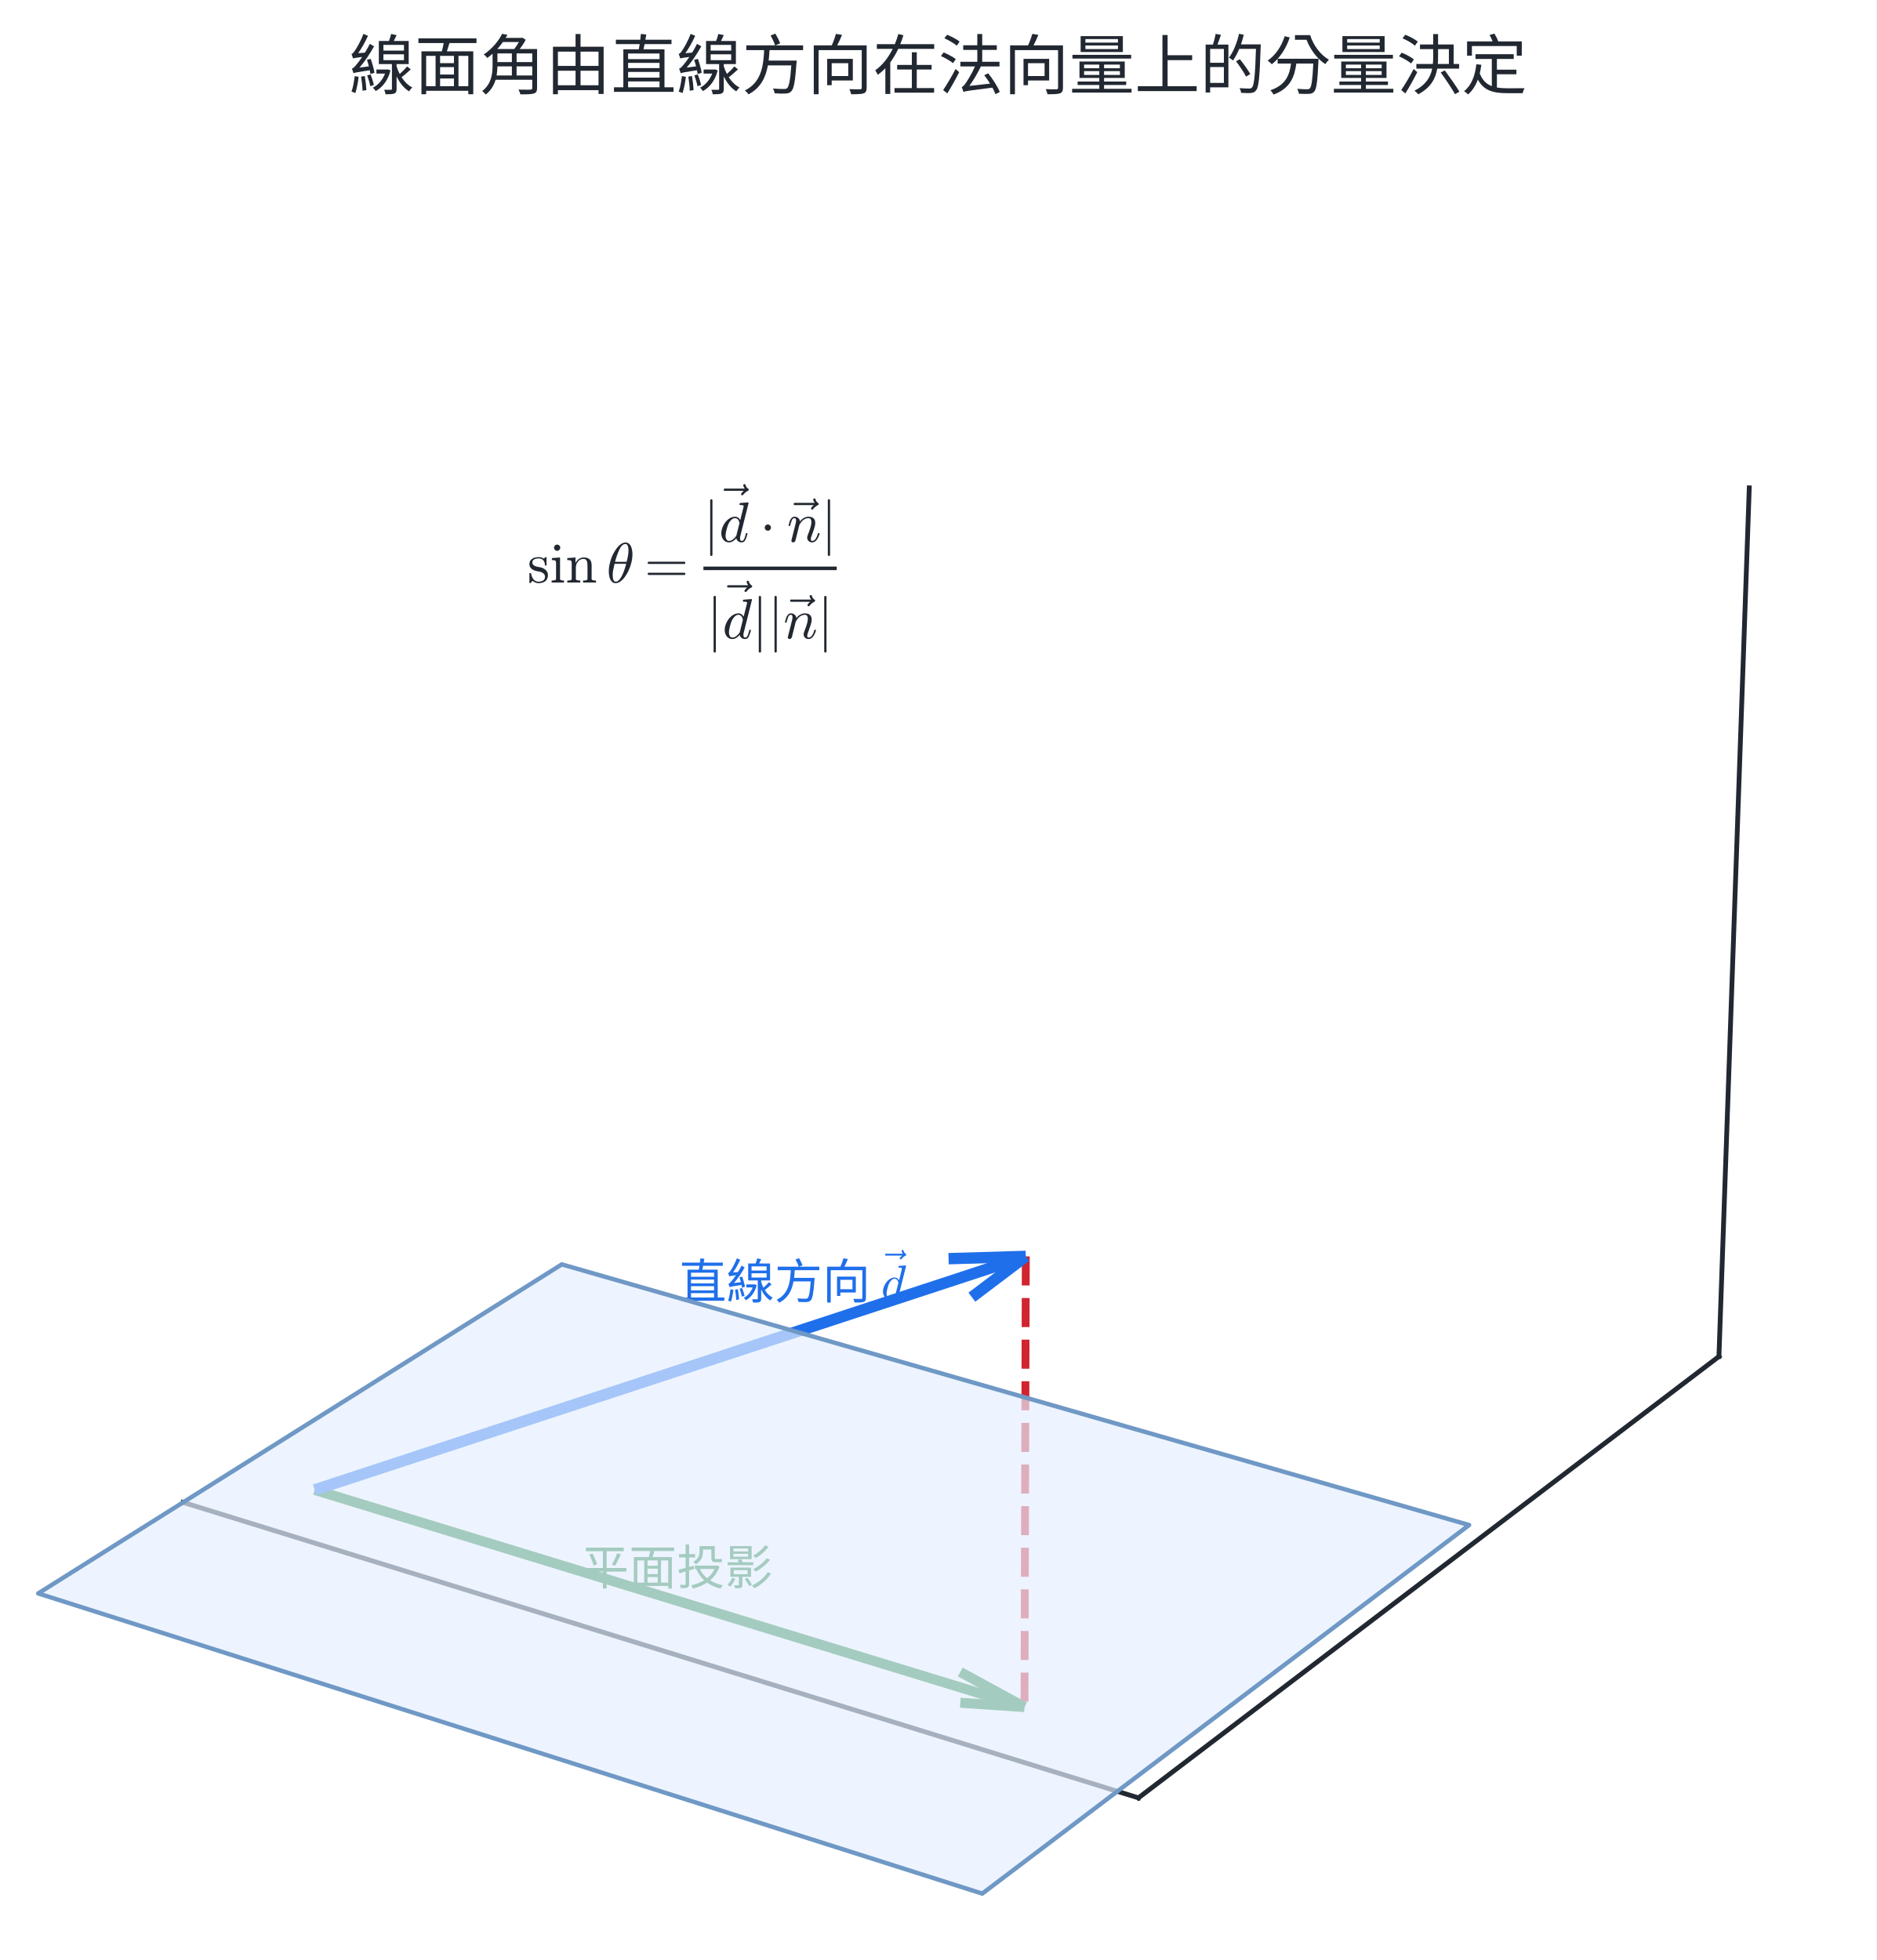
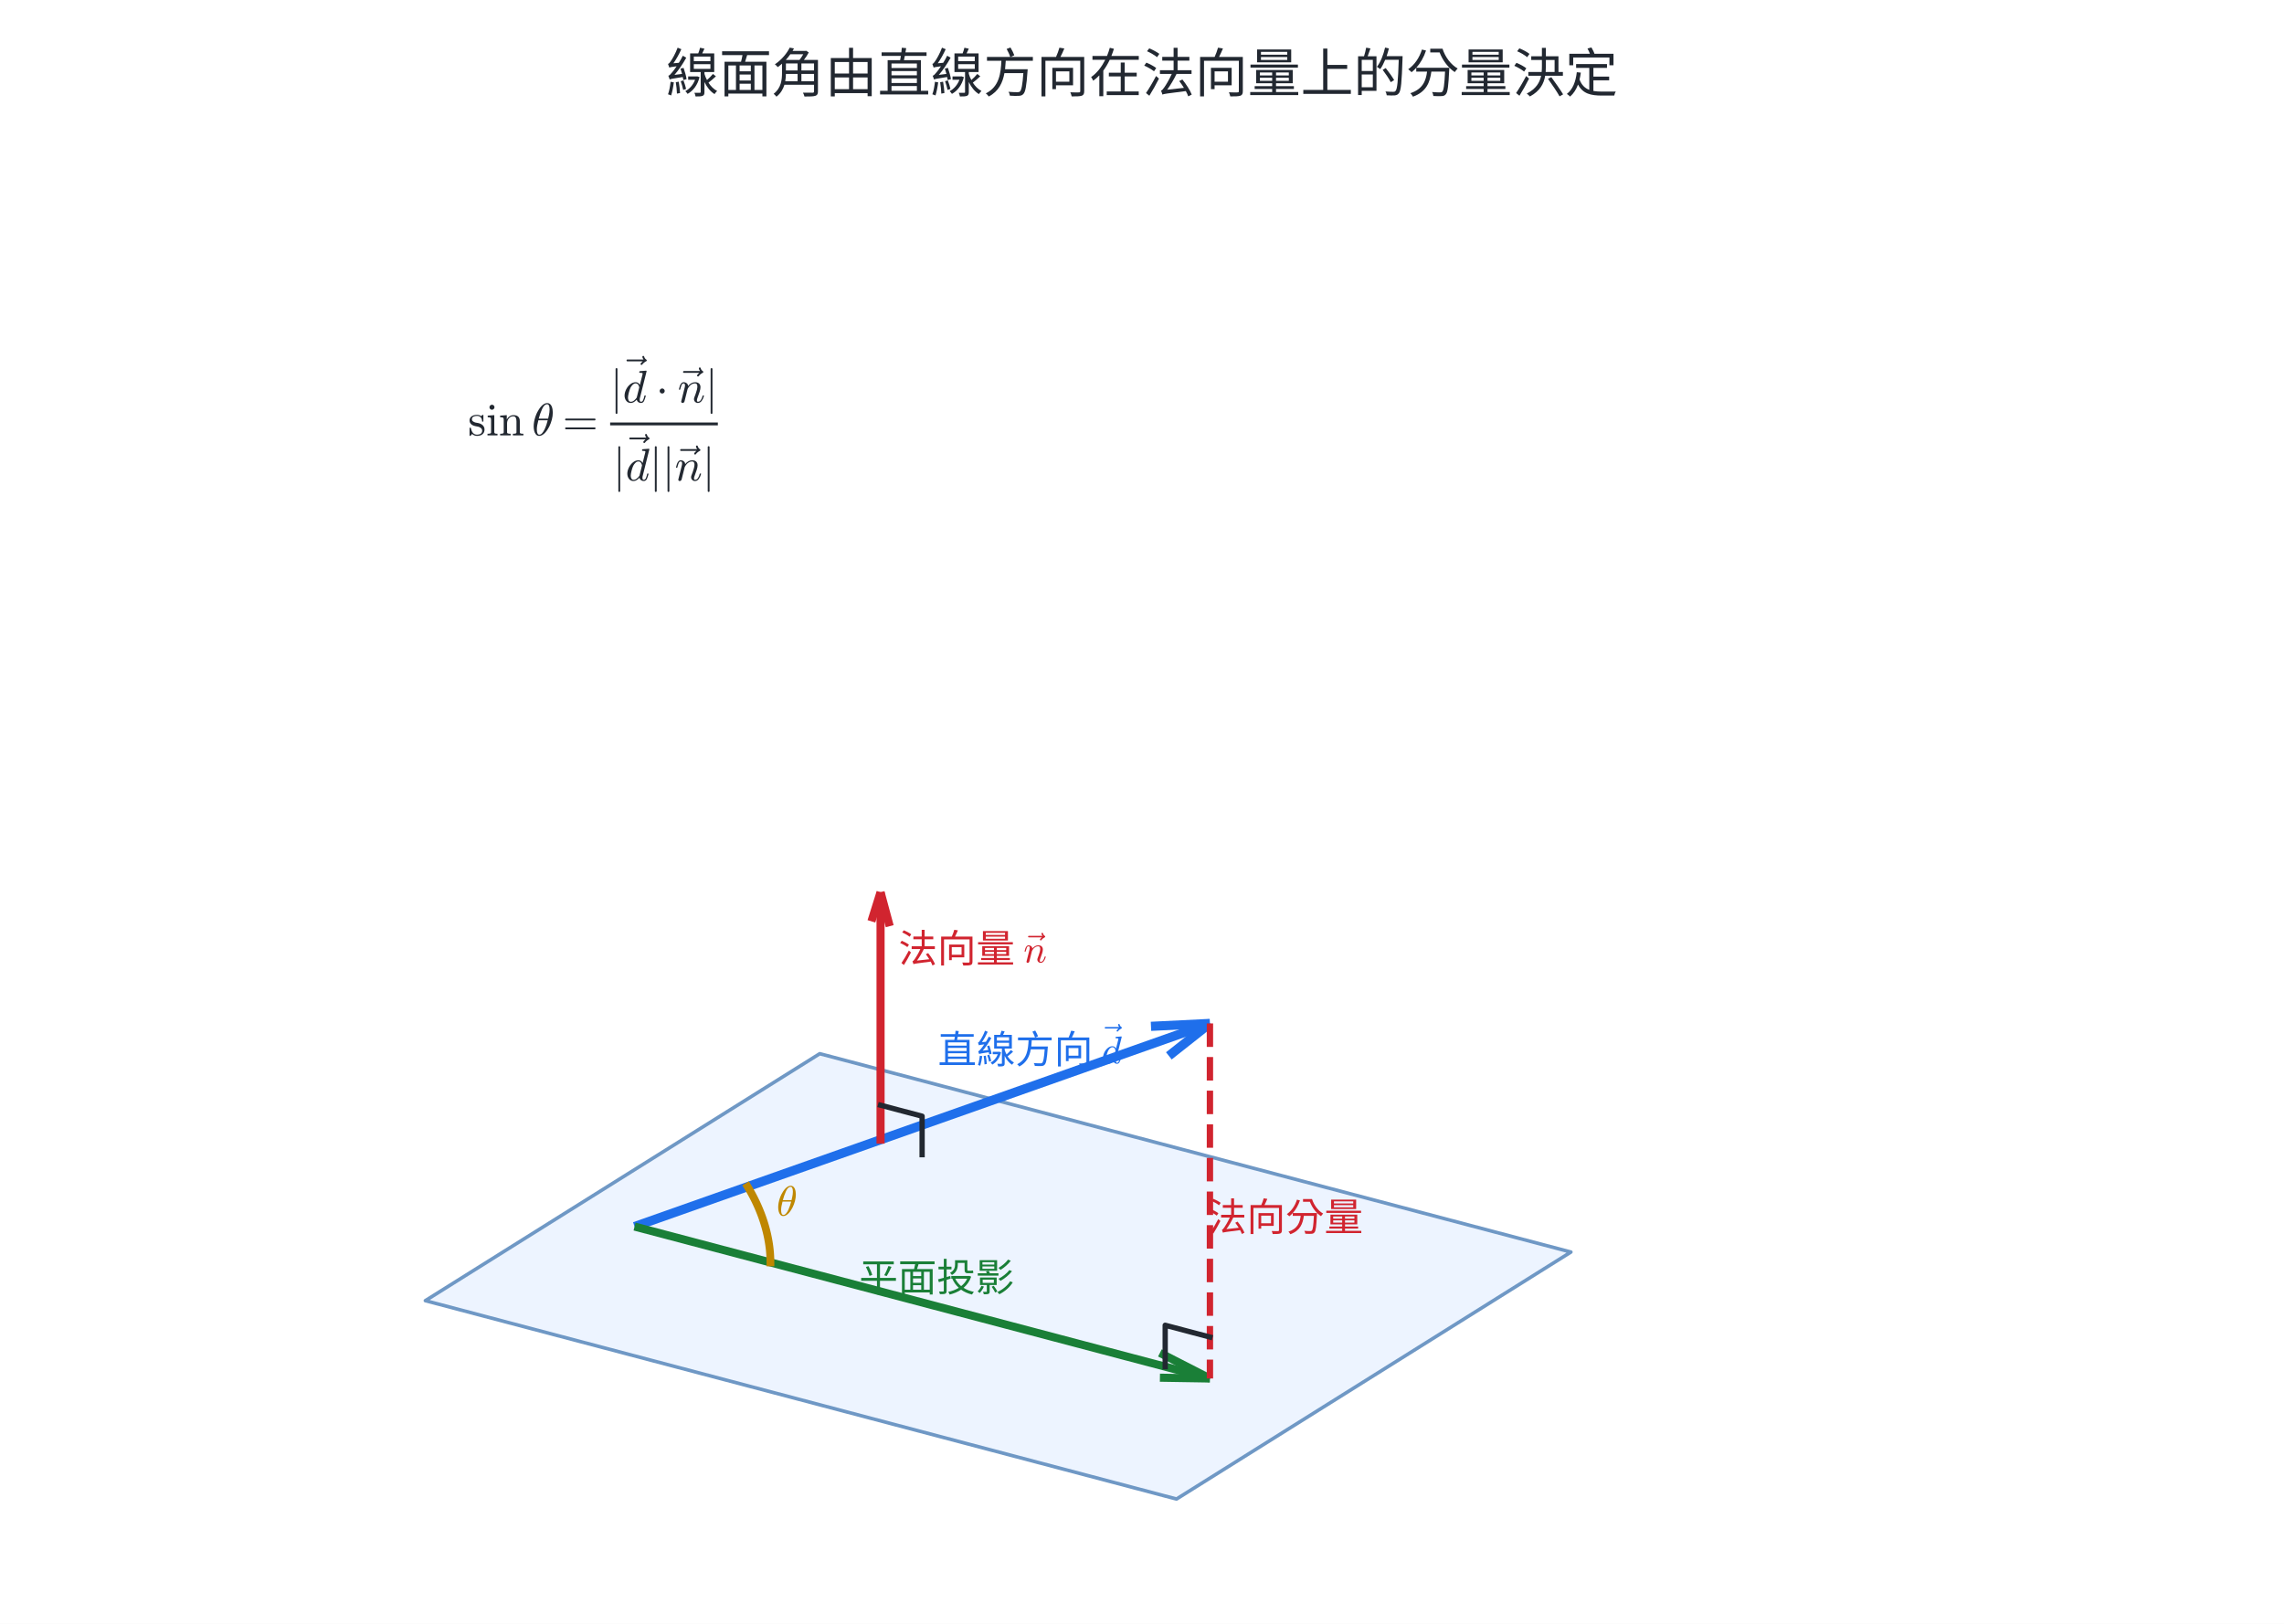
- <svg xmlns="http://www.w3.org/2000/svg" xmlns:xlink="http://www.w3.org/1999/xlink" width="430.08pt" height="449.28pt" viewBox="0 0 430.08 449.28" version="1.1">
+ <svg xmlns="http://www.w3.org/2000/svg" xmlns:xlink="http://www.w3.org/1999/xlink" width="648pt" height="460.8pt" viewBox="0 0 648 460.8" version="1.1">
  <defs>
    <style type="text/css">*{stroke-linejoin: round; stroke-linecap: butt}</style>
  </defs>
  <g id="figure_1">
    <g id="patch_1">
-       <path d="M 0 449.28 L 430.08 449.28 L 430.08 0 L 0 0 z " style="fill: #ffffff" />
+       <path d="M 0 460.8 L 648 460.8 L 648 0 L 0 0 z " style="fill: #ffffff" />
    </g>
    <g id="patch_2">
-       <path d="M 7.2 442.08 L 422.88 442.08 L 422.88 26.4 L 7.2 26.4 z " style="fill: #ffffff" />
-     </g>
-     <g id="pane3d_1">
-       <g id="patch_3">
-         <path d="M 41.961 344.382 L 185.749 254.014 L 184.426 63.608 L 34.563 140.248 " style="fill: none; opacity: 0" />
-       </g>
-     </g>
-     <g id="pane3d_2">
-       <g id="patch_4">
-         <path d="M 185.749 254.014 L 394 310.941 L 400.952 111.828 L 184.426 63.608 " style="fill: none; opacity: 0" />
-       </g>
-     </g>
-     <g id="pane3d_3">
-       <g id="patch_5">
-         <path d="M 41.961 344.382 L 260.945 412.113 L 394 310.941 L 185.749 254.014 " style="fill: none; opacity: 0" />
-       </g>
-     </g>
-     <g id="axis3d_1">
-       <g id="line2d_1">
-         <path d="M 41.961 344.382 L 260.945 412.113 " style="fill: none; stroke: #222831; stroke-width: 1.1; stroke-linecap: square" />
-       </g>
-     </g>
-     <g id="axis3d_2">
-       <g id="line2d_2">
-         <path d="M 394 310.941 L 260.945 412.113 " style="fill: none; stroke: #222831; stroke-width: 1.1; stroke-linecap: square" />
-       </g>
-     </g>
-     <g id="axis3d_3">
-       <g id="line2d_3">
-         <path d="M 394 310.941 L 400.952 111.828 " style="fill: none; stroke: #222831; stroke-width: 1.1; stroke-linecap: square" />
-       </g>
+       <path d="M 116.16 447.84 L 531.84 447.84 L 531.84 32.16 L 116.16 32.16 z " style="fill: #ffffff" />
    </g>
    <g id="axes_1">
-       <g id="line2d_4">
-         <path d="M 235.124 287.997 L 234.825 391.293 " clip-path="url(#pf85e9364bf)" style="fill: none; stroke-dasharray: 6.66,2.88; stroke-dashoffset: 0; stroke: #d1242f; stroke-width: 1.8" />
+       <g id="Poly3DCollection_1">
+         <defs>
+           <path id="m0603fb3854" d="M 120.679 -91.7 L 333.789 -35.409 L 445.684 -105.491 L 232.573 -161.781 z " style="stroke: #6f98c5" />
+         </defs>
+         <g clip-path="url(#pf97571737e)">
+           <use xlink:href="#m0603fb3854" x="0" y="460.8" style="fill: #e5f0ff; fill-opacity: 0.68; stroke: #6f98c5" />
+         </g>
      </g>
      <g id="Line3DCollection_1">
-         <path d="M 234.825 391.293 L 72.126 341.517 " clip-path="url(#pf85e9364bf)" style="fill: none; stroke: #1a7f37; stroke-width: 2.3" />
-         <path d="M 234.825 391.293 L 220.106 390.312 " clip-path="url(#pf85e9364bf)" style="fill: none; stroke: #1a7f37; stroke-width: 2.3" />
-         <path d="M 234.825 391.293 L 220.105 383.264 " clip-path="url(#pf85e9364bf)" style="fill: none; stroke: #1a7f37; stroke-width: 2.3" />
+         <path d="M 343.274 290.43 L 180.04 348.071 " clip-path="url(#pf97571737e)" style="fill: none; stroke: #1f6feb; stroke-width: 2.6" />
+         <path d="M 343.274 290.43 L 331.618 299.631 " clip-path="url(#pf97571737e)" style="fill: none; stroke: #1f6feb; stroke-width: 2.6" />
+         <path d="M 343.274 290.43 L 326.549 291.251 " clip-path="url(#pf97571737e)" style="fill: none; stroke: #1f6feb; stroke-width: 2.6" />
+       </g>
+       <g id="Line3DCollection_2">
+         <path d="M 343.274 391.187 L 180.04 348.071 " clip-path="url(#pf97571737e)" style="fill: none; stroke: #1a7f37; stroke-width: 2.3" />
+         <path d="M 343.274 391.187 L 329.083 390.96 " clip-path="url(#pf97571737e)" style="fill: none; stroke: #1a7f37; stroke-width: 2.3" />
+         <path d="M 343.274 391.187 L 329.083 383.919 " clip-path="url(#pf97571737e)" style="fill: none; stroke: #1a7f37; stroke-width: 2.3" />
+       </g>
+       <g id="line2d_1">
+         <path d="M 343.274 290.43 L 343.274 391.187 " clip-path="url(#pf97571737e)" style="fill: none; stroke-dasharray: 6.66,2.88; stroke-dashoffset: 0; stroke: #d1242f; stroke-width: 1.8" />
+       </g>
+       <g id="Line3DCollection_3">
+         <path d="M 249.825 253.182 L 249.825 324.552 " clip-path="url(#pf97571737e)" style="fill: none; stroke: #d1242f; stroke-width: 2.3" />
+         <path d="M 249.825 253.182 L 247.232 261.459 " clip-path="url(#pf97571737e)" style="fill: none; stroke: #d1242f; stroke-width: 2.3" />
+         <path d="M 249.825 253.182 L 252.419 262.829 " clip-path="url(#pf97571737e)" style="fill: none; stroke: #d1242f; stroke-width: 2.3" />
+       </g>
+       <g id="line2d_2">
+         <path d="M 261.614 327.666 L 261.614 316.75 L 249.825 313.636 " clip-path="url(#pf97571737e)" style="fill: none; stroke: #222831; stroke-width: 1.5; stroke-linecap: square" />
+       </g>
+       <g id="line2d_3">
+         <path d="M 218.582 358.251 L 218.579 357.823 L 218.571 357.392 L 218.557 356.961 L 218.537 356.528 L 218.512 356.093 L 218.482 355.658 L 218.446 355.222 L 218.404 354.784 L 218.357 354.346 L 218.305 353.906 L 218.246 353.466 L 218.183 353.025 L 218.114 352.584 L 218.039 352.141 L 217.959 351.698 L 217.873 351.255 L 217.782 350.811 L 217.686 350.367 L 217.584 349.922 L 217.477 349.477 L 217.364 349.032 L 217.246 348.587 L 217.123 348.142 L 216.994 347.696 L 216.86 347.251 L 216.721 346.806 L 216.576 346.361 L 216.426 345.916 L 216.271 345.472 L 216.111 345.028 L 215.946 344.584 L 215.775 344.141 L 215.599 343.699 L 215.418 343.257 L 215.232 342.816 L 215.041 342.375 L 214.845 341.936 L 214.644 341.497 L 214.437 341.059 L 214.226 340.623 L 214.01 340.187 L 213.789 339.752 L 213.564 339.319 L 213.333 338.887 L 213.098 338.456 L 212.857 338.027 L 212.613 337.599 L 212.363 337.172 L 212.109 336.747 " clip-path="url(#pf97571737e)" style="fill: none; stroke: #bf8700; stroke-width: 2.2; stroke-linecap: square" />
+       </g>
+       <g id="line2d_4">
+         <path d="M 330.578 387.834 L 330.578 376.079 L 343.274 379.432 " clip-path="url(#pf97571737e)" style="fill: none; stroke: #222831; stroke-width: 1.5; stroke-linecap: square" />
      </g>
      <g id="text_1">
-         <g style="fill: #1f6feb" transform="translate(155.5088 297.7336) scale(0.11 -0.11)">
+         <g style="fill: #1f6feb" transform="translate(266.074 301.7907) scale(0.11 -0.11)">
          <defs>
            <path id="NotoSansCJKtc-Regular-6ce2" d="M 1210 3878 L 1210 166 L 294 166 L 294 -275 L 6118 -275 L 6118 166 L 5235 166 L 5235 3878 L 3181 3878 L 3290 4390 L 5920 4390 L 5920 4819 L 3366 4819 L 3456 5331 L 2925 5382 L 2867 4819 L 480 4819 L 480 4390 L 2810 4390 L 2720 3878 L 1210 3878 z M 1677 2554 L 4749 2554 L 4749 2042 L 1677 2042 L 1677 2554 z M 1677 2925 L 1677 3469 L 4749 3469 L 4749 2925 L 1677 2925 z M 1677 1670 L 4749 1670 L 4749 1114 L 1677 1114 L 1677 1670 z M 1677 166 L 1677 742 L 4749 742 L 4749 166 L 1677 166 z " transform="scale(0.015625)" />
            <path id="NotoSansCJKtc-Regular-7a18" d="M 3347 3392 L 5357 3392 L 5357 2822 L 3347 2822 L 3347 3392 z M 3347 4314 L 5357 4314 L 5357 3757 L 3347 3757 L 3347 4314 z M 1165 1210 C 1235 774 1299 198 1306 -173 L 1683 -102 C 1664 269 1600 832 1523 1267 L 1165 1210 z M 538 1261 C 474 730 378 141 224 -256 C 326 -288 518 -352 602 -397 C 736 13 858 627 928 1190 L 538 1261 z M 1760 1331 C 1882 998 2010 557 2061 275 L 2413 390 C 2355 672 2221 1101 2093 1427 L 1760 1331 z M 5664 2208 C 5485 1984 5197 1696 4941 1472 C 4813 1709 4710 1958 4634 2221 L 4634 2438 L 5818 2438 L 5818 4698 L 4365 4698 L 4634 5267 L 4102 5382 C 4058 5184 3968 4915 3885 4698 L 2899 4698 L 2899 2438 L 4179 2438 L 4179 19 C 4179 -58 4160 -77 4070 -77 C 3987 -83 3718 -83 3418 -77 C 3482 -198 3539 -390 3558 -518 C 3974 -518 4243 -512 4416 -442 C 4589 -365 4634 -230 4634 19 L 4634 1229 C 4934 602 5350 77 5856 -230 C 5926 -115 6067 58 6170 147 C 5760 358 5402 717 5120 1152 C 5408 1363 5734 1658 6022 1920 L 5664 2208 z M 2662 1907 L 2662 1504 L 3501 1504 C 3264 877 2810 371 2317 128 C 2406 45 2528 -102 2592 -205 C 3245 154 3802 845 4038 1824 L 3757 1920 L 3680 1907 L 2662 1907 z M 422 1536 C 538 1600 736 1638 2010 1837 L 2080 1466 L 2470 1581 C 2426 1926 2259 2502 2106 2944 L 1734 2854 C 1805 2656 1869 2432 1926 2214 L 1005 2093 C 1523 2688 2022 3430 2432 4173 L 2016 4416 C 1875 4122 1709 3827 1536 3558 L 877 3501 C 1222 3987 1568 4608 1837 5203 L 1389 5389 C 1139 4691 710 3962 570 3776 C 448 3578 333 3450 224 3424 C 275 3302 352 3078 378 2982 C 467 3021 608 3053 1267 3136 C 1037 2790 832 2528 736 2419 C 544 2182 403 2022 262 1990 C 320 1862 397 1638 422 1536 z " transform="scale(0.015625)" />
            <path id="NotoSansCJKtc-Regular-4ea1" d="M 2816 5235 C 2982 4934 3174 4525 3251 4269 L 435 4269 L 435 3802 L 2182 3802 C 2106 2330 1946 672 294 -147 C 422 -237 576 -403 646 -525 C 1862 109 2342 1171 2547 2310 L 4838 2310 C 4736 864 4608 243 4422 77 C 4339 13 4256 0 4115 0 C 3942 0 3494 6 3034 45 C 3130 -83 3194 -282 3206 -422 C 3635 -454 4058 -461 4282 -442 C 4531 -429 4691 -384 4838 -218 C 5088 32 5216 730 5344 2547 C 5357 2618 5363 2778 5363 2778 L 2624 2778 C 2662 3117 2688 3462 2707 3802 L 5990 3802 L 5990 4269 L 3290 4269 L 3744 4467 C 3654 4723 3456 5114 3277 5414 L 2816 5235 z " transform="scale(0.015625)" />
            <path id="NotoSansCJKtc-Regular-2eb8" d="M 2803 5389 C 2714 5062 2554 4614 2394 4269 L 634 4269 L 634 -512 L 1107 -512 L 1107 3802 L 5325 3802 L 5325 128 C 5325 13 5286 -26 5158 -26 C 5024 -32 4582 -38 4122 -13 C 4192 -154 4262 -378 4288 -512 C 4877 -512 5274 -506 5504 -429 C 5728 -346 5805 -192 5805 128 L 5805 4269 L 2925 4269 C 3085 4576 3258 4947 3398 5293 L 2803 5389 z M 2387 2522 L 4006 2522 L 4006 1267 L 2387 1267 L 2387 2522 z M 1946 2950 L 1946 371 L 2387 371 L 2387 832 L 4454 832 L 4454 2950 L 1946 2950 z " transform="scale(0.015625)" />
            <path id="NotoSansCJKtc-Regular-1" transform="scale(0.015625)" />
            <path id="Cmmi10-6e" d="M 1281 3809 Q 1231 3809 1198 3846 Q 1166 3884 1166 3938 Q 1166 3984 1198 4023 Q 1231 4063 1281 4063 L 3547 4063 Q 3378 4291 3378 4441 Q 3378 4497 3417 4533 Q 3456 4569 3506 4569 Q 3613 4569 3634 4469 Q 3697 4194 3938 4044 Q 4000 4003 4000 3938 Q 4000 3859 3938 3828 Q 3575 3647 3353 3347 Q 3328 3303 3256 3303 Q 3209 3303 3168 3340 Q 3128 3378 3128 3431 Q 3128 3547 3438 3809 L 1281 3809 z " transform="scale(0.015625)" />
            <path id="Cmmi10-51" d="M 1113 -72 Q 709 -72 476 233 Q 244 538 244 953 Q 244 1363 456 1803 Q 669 2244 1030 2536 Q 1391 2828 1806 2828 Q 1994 2828 2145 2723 Q 2297 2619 2381 2444 L 2741 3872 Q 2766 3981 2772 4044 Q 2772 4147 2356 4147 Q 2291 4147 2291 4231 Q 2294 4247 2305 4287 Q 2316 4328 2333 4350 Q 2350 4372 2381 4372 L 3244 4441 Q 3322 4441 3322 4359 L 2400 678 Q 2356 572 2356 372 Q 2356 97 2541 97 Q 2741 97 2845 351 Q 2950 606 3022 941 Q 3034 978 3072 978 L 3150 978 Q 3175 978 3190 956 Q 3206 934 3206 916 Q 3094 469 2961 198 Q 2828 -72 2528 -72 Q 2313 -72 2147 54 Q 1981 181 1941 391 Q 1528 -72 1113 -72 z M 1119 97 Q 1350 97 1567 270 Q 1784 444 1941 678 Q 1947 684 1947 703 L 2297 2113 Q 2259 2338 2131 2500 Q 2003 2663 1791 2663 Q 1575 2663 1389 2486 Q 1203 2309 1075 2069 Q 950 1813 836 1366 Q 722 919 722 672 Q 722 450 817 273 Q 913 97 1119 97 z " transform="scale(0.015625)" />
          </defs>
          <use xlink:href="#NotoSansCJKtc-Regular-6ce2" transform="translate(0 0.328125)" />
          <use xlink:href="#NotoSansCJKtc-Regular-7a18" transform="translate(99.99991 0.328125)" />
          <use xlink:href="#NotoSansCJKtc-Regular-4ea1" transform="translate(199.9998 0.328125)" />
          <use xlink:href="#NotoSansCJKtc-Regular-2eb8" transform="translate(299.9997 0.328125)" />
          <use xlink:href="#NotoSansCJKtc-Regular-1" transform="translate(399.9996 0.328125)" />
          <use xlink:href="#Cmmi10-6e" transform="translate(412.2043 30.60938)" />
          <use xlink:href="#Cmmi10-51" transform="translate(422.3996 0.328125)" />
        </g>
      </g>
      <g id="text_2">
-         <g style="fill: #1a7f37" transform="translate(133.1413 363.2533) scale(0.11 -0.11)">
+         <g style="fill: #1a7f37" transform="translate(243.7549 366.4694) scale(0.11 -0.11)">
          <defs>
            <path id="NotoSansCJKtc-Regular-41d6" d="M 1114 4032 C 1363 3558 1613 2938 1702 2554 L 2157 2714 C 2067 3085 1805 3699 1549 4160 L 1114 4032 z M 4832 4192 C 4672 3725 4378 3072 4134 2669 L 4550 2534 C 4800 2918 5101 3533 5338 4051 L 4832 4192 z M 333 2227 L 333 1747 L 2938 1747 L 2938 -506 L 3437 -506 L 3437 1747 L 6074 1747 L 6074 2227 L 3437 2227 L 3437 4467 L 5715 4467 L 5715 4947 L 672 4947 L 672 4467 L 2938 4467 L 2938 2227 L 333 2227 z " transform="scale(0.015625)" />
            <path id="NotoSansCJKtc-Regular-aaab" d="M 2490 2138 L 3846 2138 L 3846 1414 L 2490 1414 L 2490 2138 z M 2490 2528 L 2490 3238 L 3846 3238 L 3846 2528 L 2490 2528 z M 2490 1024 L 3846 1024 L 3846 275 L 2490 275 L 2490 1024 z M 371 4954 L 371 4493 L 2842 4493 C 2797 4230 2726 3930 2662 3686 L 666 3686 L 666 -512 L 1126 -512 L 1126 -173 L 5248 -173 L 5248 -512 L 5734 -512 L 5734 3686 L 3155 3686 L 3405 4493 L 6048 4493 L 6048 4954 L 371 4954 z M 1126 275 L 1126 3238 L 2048 3238 L 2048 275 L 1126 275 z M 5248 275 L 4288 275 L 4288 3238 L 5248 3238 L 5248 275 z " transform="scale(0.015625)" />
            <path id="NotoSansCJKtc-Regular-4938" d="M 1171 5376 L 1171 4083 L 294 4083 L 294 3635 L 1171 3635 L 1171 2246 C 813 2144 486 2054 218 1990 L 358 1523 L 1171 1766 L 1171 96 C 1171 6 1133 -19 1043 -26 C 966 -26 685 -32 384 -19 C 448 -141 512 -339 531 -461 C 973 -461 1235 -454 1408 -378 C 1574 -301 1638 -173 1638 96 L 1638 1907 L 2304 2106 L 2240 2547 L 1638 2374 L 1638 3635 L 2438 3635 L 2438 4083 L 1638 4083 L 1638 5376 L 1171 5376 z M 3027 5146 L 3027 4442 C 3027 3981 2918 3456 2195 3059 C 2285 2989 2458 2803 2515 2707 C 3309 3155 3482 3846 3482 4429 L 3482 4698 L 4602 4698 L 4602 3674 C 4602 3181 4698 3002 5146 3002 C 5235 3002 5587 3002 5690 3002 C 5818 3002 5958 3008 6042 3034 C 6022 3142 6010 3328 5997 3450 C 5914 3430 5773 3418 5677 3418 C 5587 3418 5267 3418 5184 3418 C 5082 3418 5062 3482 5062 3661 L 5062 5146 L 3027 5146 z M 5037 2099 C 4806 1613 4454 1203 4038 870 C 3622 1210 3290 1626 3059 2099 L 5037 2099 z M 2406 2547 L 2406 2099 L 2675 2099 L 2586 2067 C 2842 1491 3200 998 3642 595 C 3117 269 2515 45 1894 -83 C 1990 -192 2099 -390 2138 -525 C 2810 -358 3462 -96 4026 282 C 4538 -83 5139 -358 5830 -518 C 5894 -390 6029 -186 6138 -77 C 5491 51 4922 275 4435 589 C 4986 1050 5427 1658 5690 2432 L 5376 2566 L 5286 2547 L 2406 2547 z " transform="scale(0.015625)" />
            <path id="NotoSansCJKtc-Regular-43c6" d="M 5376 5248 C 5011 4736 4352 4192 3789 3878 C 3910 3789 4058 3648 4134 3546 C 4736 3910 5395 4480 5830 5062 L 5376 5248 z M 5587 3520 C 5184 2963 4435 2400 3795 2074 C 3917 1984 4051 1837 4128 1734 C 4806 2112 5555 2707 6029 3334 L 5587 3520 z M 5715 1664 C 5280 941 4448 269 3603 -109 C 3718 -198 3853 -358 3936 -474 C 4819 -38 5664 678 6157 1498 L 5715 1664 z M 1190 1939 L 3034 1939 L 3034 1402 L 1190 1402 L 1190 1939 z M 2669 768 C 2893 467 3136 64 3251 -198 L 3610 -6 C 3494 243 3238 634 3014 928 L 2669 768 z M 1146 4122 L 3104 4122 L 3104 3731 L 1146 3731 L 1146 4122 z M 1146 4826 L 3104 4826 L 3104 4435 L 1146 4435 L 1146 4826 z M 691 5152 L 691 3405 L 3571 3405 L 3571 5152 L 691 5152 z M 986 915 C 838 576 608 243 358 0 C 454 -64 621 -192 698 -262 C 954 0 1229 416 1395 794 L 986 915 z M 1728 3290 C 1779 3200 1830 3098 1875 2995 L 378 2995 L 378 2605 L 3795 2605 L 3795 2995 L 2387 2995 C 2330 3130 2253 3277 2176 3392 L 1728 3290 z M 742 2285 L 742 1056 L 1869 1056 L 1869 0 C 1869 -58 1856 -77 1779 -77 C 1709 -83 1491 -83 1229 -77 C 1293 -192 1357 -352 1376 -480 C 1734 -480 1978 -474 2138 -410 C 2298 -339 2342 -230 2342 -6 L 2342 1056 L 3501 1056 L 3501 2285 L 742 2285 z " transform="scale(0.015625)" />
          </defs>
          <use xlink:href="#NotoSansCJKtc-Regular-41d6" />
          <use xlink:href="#NotoSansCJKtc-Regular-aaab" transform="translate(100 0)" />
          <use xlink:href="#NotoSansCJKtc-Regular-4938" transform="translate(200 0)" />
          <use xlink:href="#NotoSansCJKtc-Regular-43c6" transform="translate(300 0)" />
        </g>
      </g>
      <g id="text_3">
-         <g style="fill: #222831" transform="translate(120.9167 133.5879) scale(0.13 -0.13)">
+         <g style="fill: #d1242f" transform="translate(342.7137 349.3151) scale(0.11 -0.11)">
+           <defs>
+             <path id="NotoSansCJKtc-Regular-5acf" d="M 608 4960 C 1037 4768 1562 4461 1824 4237 L 2099 4640 C 1830 4851 1293 5139 877 5306 L 608 4960 z M 269 3219 C 685 3040 1197 2739 1453 2528 L 1722 2925 C 1459 3136 934 3411 531 3578 L 269 3219 z M 486 -102 L 890 -429 C 1267 166 1715 966 2054 1645 L 1702 1958 C 1331 1235 826 390 486 -102 z M 2470 -288 C 2643 -211 2912 -166 5306 134 C 5434 -102 5536 -326 5600 -506 L 6022 -288 C 5830 211 5344 973 4890 1536 L 4506 1350 C 4698 1101 4896 813 5075 525 L 3046 301 C 3443 838 3846 1523 4179 2208 L 5997 2208 L 5997 2662 L 4307 2662 L 4307 3821 L 5734 3821 L 5734 4275 L 4307 4275 L 4307 5376 L 3827 5376 L 3827 4275 L 2451 4275 L 2451 3821 L 3827 3821 L 3827 2662 L 2170 2662 L 2170 2208 L 3603 2208 C 3283 1485 2854 800 2714 608 C 2554 371 2432 224 2304 192 C 2362 58 2445 -186 2470 -288 z " transform="scale(0.015625)" />
+             <path id="NotoSansCJKtc-Regular-2b88" d="M 1888 5165 C 1574 4160 986 3302 224 2778 C 339 2694 544 2515 634 2419 C 832 2573 1018 2752 1197 2950 L 1197 2490 L 2509 2490 C 2368 1402 2010 378 486 -122 C 595 -224 736 -416 800 -544 C 2445 51 2854 1216 3027 2490 L 4685 2490 C 4608 864 4512 224 4346 58 C 4282 -6 4205 -26 4077 -26 C 3923 -26 3533 -19 3110 19 C 3200 -115 3258 -320 3270 -461 C 3674 -486 4070 -493 4288 -474 C 4506 -454 4653 -410 4781 -243 C 5005 0 5094 736 5190 2726 C 5197 2790 5197 2957 5197 2957 L 1203 2957 C 1702 3514 2118 4230 2381 5043 L 1888 5165 z M 2893 5267 L 2893 4813 L 4026 4813 C 4397 3846 5069 2944 5862 2432 C 5946 2566 6106 2765 6214 2867 C 5395 3328 4698 4256 4378 5267 L 2893 5267 z " transform="scale(0.015625)" />
+             <path id="NotoSansCJKtc-Regular-a108" d="M 1600 4256 L 4781 4256 L 4781 3904 L 1600 3904 L 1600 4256 z M 1600 4883 L 4781 4883 L 4781 4538 L 1600 4538 L 1600 4883 z M 1133 5171 L 1133 3616 L 5261 3616 L 5261 5171 L 1133 5171 z M 333 3341 L 333 2976 L 6074 2976 L 6074 3341 L 333 3341 z M 1472 1747 L 2957 1747 L 2957 1376 L 1472 1376 L 1472 1747 z M 3424 1747 L 4973 1747 L 4973 1376 L 3424 1376 L 3424 1747 z M 1472 2387 L 2957 2387 L 2957 2029 L 1472 2029 L 1472 2387 z M 3424 2387 L 4973 2387 L 4973 2029 L 3424 2029 L 3424 2387 z M 301 19 L 301 -352 L 6112 -352 L 6112 19 L 3424 19 L 3424 390 L 5587 390 L 5587 730 L 3424 730 L 3424 1082 L 5446 1082 L 5446 2688 L 1018 2688 L 1018 1082 L 2957 1082 L 2957 730 L 838 730 L 838 390 L 2957 390 L 2957 19 L 301 19 z " transform="scale(0.015625)" />
+           </defs>
+           <use xlink:href="#NotoSansCJKtc-Regular-5acf" />
+           <use xlink:href="#NotoSansCJKtc-Regular-2eb8" transform="translate(100 0)" />
+           <use xlink:href="#NotoSansCJKtc-Regular-2b88" transform="translate(200 0)" />
+           <use xlink:href="#NotoSansCJKtc-Regular-a108" transform="translate(300 0)" />
+         </g>
+       </g>
+       <g id="text_4">
+         <g style="fill: #d1242f" transform="translate(254.9248 273.2016) scale(0.11 -0.11)">
+           <defs>
+             <path id="Cmmi10-7a" d="M 494 109 Q 494 147 500 166 L 978 2075 Q 1025 2253 1025 2388 Q 1025 2663 838 2663 Q 638 2663 541 2423 Q 444 2184 353 1819 Q 353 1800 334 1789 Q 316 1778 300 1778 L 225 1778 Q 203 1778 187 1801 Q 172 1825 172 1844 Q 241 2122 305 2315 Q 369 2509 505 2668 Q 641 2828 844 2828 Q 1084 2828 1268 2676 Q 1453 2525 1453 2291 Q 1644 2541 1900 2684 Q 2156 2828 2444 2828 Q 2672 2828 2837 2750 Q 3003 2672 3095 2514 Q 3188 2356 3188 2138 Q 3188 1875 3070 1503 Q 2953 1131 2778 672 Q 2688 463 2688 288 Q 2688 97 2834 97 Q 3084 97 3251 365 Q 3419 634 3488 941 Q 3500 978 3541 978 L 3616 978 Q 3641 978 3658 962 Q 3675 947 3675 922 Q 3675 916 3669 903 Q 3581 541 3364 234 Q 3147 -72 2822 -72 Q 2597 -72 2437 83 Q 2278 238 2278 459 Q 2278 578 2328 709 Q 2409 919 2514 1209 Q 2619 1500 2686 1765 Q 2753 2031 2753 2234 Q 2753 2413 2679 2538 Q 2606 2663 2431 2663 Q 2197 2663 2000 2559 Q 1803 2456 1656 2286 Q 1509 2116 1388 1881 L 953 141 Q 931 53 854 -9 Q 778 -72 684 -72 Q 606 -72 550 -22 Q 494 28 494 109 z " transform="scale(0.015625)" />
+           </defs>
+           <use xlink:href="#NotoSansCJKtc-Regular-5acf" transform="translate(0 0.796875)" />
+           <use xlink:href="#NotoSansCJKtc-Regular-2eb8" transform="translate(99.99991 0.796875)" />
+           <use xlink:href="#NotoSansCJKtc-Regular-a108" transform="translate(199.9998 0.796875)" />
+           <use xlink:href="#NotoSansCJKtc-Regular-1" transform="translate(299.9997 0.796875)" />
+           <use xlink:href="#Cmmi10-6e" transform="translate(315.8645 5.875)" />
+           <use xlink:href="#Cmmi10-7a" transform="translate(322.3997 0.796875)" />
+         </g>
+       </g>
+       <g id="text_5">
+         <g style="fill: #bf8700" transform="translate(220.3052 345.0132) scale(0.12 -0.12)">
+           <defs>
+             <path id="Cmmi10-12" d="M 1031 -72 Q 741 -72 566 140 Q 391 353 323 653 Q 256 953 256 1247 L 256 1253 Q 256 1572 317 1915 Q 378 2259 493 2601 Q 609 2944 744 3213 Q 838 3400 986 3631 Q 1134 3863 1317 4064 Q 1500 4266 1711 4389 Q 1922 4513 2138 4513 L 2144 4513 Q 2375 4513 2529 4384 Q 2684 4256 2770 4056 Q 2856 3856 2890 3628 Q 2925 3400 2925 3194 Q 2925 2709 2794 2204 Q 2663 1700 2431 1228 Q 2344 1050 2189 809 Q 2034 569 1861 378 Q 1688 188 1472 58 Q 1256 -72 1038 -72 L 1031 -72 z M 1044 97 Q 1256 97 1451 323 Q 1647 550 1794 873 Q 1941 1197 2052 1536 Q 2163 1875 2216 2113 L 909 2113 Q 809 1709 753 1417 Q 697 1125 697 844 Q 697 97 1044 97 z M 959 2338 L 2272 2338 Q 2341 2619 2381 2808 Q 2422 2997 2450 3206 Q 2478 3416 2478 3597 Q 2478 4347 2138 4347 Q 1731 4347 1436 3692 Q 1141 3038 959 2338 z " transform="scale(0.015625)" />
+           </defs>
+           <use xlink:href="#Cmmi10-12" transform="translate(0 0.484375)" />
+         </g>
+       </g>
+       <g id="text_6">
+         <g style="fill: #222831" transform="translate(132.7872 123.6096) scale(0.13 -0.13)">
          <defs>
            <path id="Cmr10-52" d="M 213 -19 L 213 1025 Q 213 1075 269 1075 L 347 1075 Q 384 1075 397 1025 Q 575 97 1259 97 Q 1563 97 1767 234 Q 1972 372 1972 659 Q 1972 866 1812 1011 Q 1653 1156 1434 1209 L 1006 1294 Q 791 1341 614 1437 Q 438 1534 325 1695 Q 213 1856 213 2069 Q 213 2350 361 2529 Q 509 2709 746 2789 Q 984 2869 1259 2869 Q 1588 2869 1831 2694 L 2016 2853 Q 2016 2869 2047 2869 L 2094 2869 Q 2113 2869 2128 2851 Q 2144 2834 2144 2816 L 2144 1978 Q 2144 1919 2094 1919 L 2016 1919 Q 1959 1919 1959 1978 Q 1959 2313 1773 2516 Q 1588 2719 1253 2719 Q 966 2719 755 2612 Q 544 2506 544 2247 Q 544 2069 695 1955 Q 847 1841 1050 1791 L 1484 1709 Q 1703 1659 1892 1540 Q 2081 1422 2192 1240 Q 2303 1059 2303 831 Q 2303 600 2223 429 Q 2144 259 2001 146 Q 1859 34 1665 -19 Q 1472 -72 1259 -72 Q 859 -72 575 197 L 341 -56 Q 341 -72 306 -72 L 269 -72 Q 213 -72 213 -19 z " transform="scale(0.015625)" />
            <path id="Cmr10-24" d="M 197 0 L 197 225 Q 416 225 556 259 Q 697 294 697 428 L 697 2175 Q 697 2422 601 2478 Q 506 2534 225 2534 L 225 2759 L 1147 2828 L 1147 428 Q 1147 294 1269 259 Q 1391 225 1594 225 L 1594 0 L 197 0 z M 469 3928 Q 469 4069 575 4175 Q 681 4281 819 4281 Q 909 4281 993 4234 Q 1078 4188 1125 4103 Q 1172 4019 1172 3928 Q 1172 3791 1065 3684 Q 959 3578 819 3578 Q 681 3578 575 3684 Q 469 3791 469 3928 z " transform="scale(0.015625)" />
            <path id="Cmr10-74" d="M 191 0 L 191 225 Q 409 225 550 259 Q 691 294 691 428 L 691 2175 Q 691 2347 639 2423 Q 588 2500 491 2517 Q 394 2534 191 2534 L 191 2759 L 1119 2828 L 1119 2203 Q 1247 2478 1498 2653 Q 1750 2828 2047 2828 Q 2491 2828 2714 2615 Q 2938 2403 2938 1966 L 2938 428 Q 2938 294 3078 259 Q 3219 225 3438 225 L 3438 0 L 1972 0 L 1972 225 Q 2191 225 2331 259 Q 2472 294 2472 428 L 2472 1947 Q 2472 2259 2381 2461 Q 2291 2663 2009 2663 Q 1638 2663 1398 2366 Q 1159 2069 1159 1691 L 1159 428 Q 1159 294 1300 259 Q 1441 225 1656 225 L 1656 0 L 191 0 z " transform="scale(0.015625)" />
-             <path id="Cmmi10-12" d="M 1031 -72 Q 741 -72 566 140 Q 391 353 323 653 Q 256 953 256 1247 L 256 1253 Q 256 1572 317 1915 Q 378 2259 493 2601 Q 609 2944 744 3213 Q 838 3400 986 3631 Q 1134 3863 1317 4064 Q 1500 4266 1711 4389 Q 1922 4513 2138 4513 L 2144 4513 Q 2375 4513 2529 4384 Q 2684 4256 2770 4056 Q 2856 3856 2890 3628 Q 2925 3400 2925 3194 Q 2925 2709 2794 2204 Q 2663 1700 2431 1228 Q 2344 1050 2189 809 Q 2034 569 1861 378 Q 1688 188 1472 58 Q 1256 -72 1038 -72 L 1031 -72 z M 1044 97 Q 1256 97 1451 323 Q 1647 550 1794 873 Q 1941 1197 2052 1536 Q 2163 1875 2216 2113 L 909 2113 Q 809 1709 753 1417 Q 697 1125 697 844 Q 697 97 1044 97 z M 959 2338 L 2272 2338 Q 2341 2619 2381 2808 Q 2422 2997 2450 3206 Q 2478 3416 2478 3597 Q 2478 4347 2138 4347 Q 1731 4347 1436 3692 Q 1141 3038 959 2338 z " transform="scale(0.015625)" />
            <path id="Cmr10-29" d="M 481 850 Q 428 850 393 890 Q 359 931 359 978 Q 359 1031 393 1068 Q 428 1106 481 1106 L 4500 1106 Q 4547 1106 4581 1068 Q 4616 1031 4616 978 Q 4616 931 4581 890 Q 4547 850 4500 850 L 481 850 z M 481 2094 Q 428 2094 393 2131 Q 359 2169 359 2222 Q 359 2269 393 2309 Q 428 2350 481 2350 L 4500 2350 Q 4547 2350 4581 2309 Q 4616 2269 4616 2222 Q 4616 2169 4581 2131 Q 4547 2094 4500 2094 L 481 2094 z " transform="scale(0.015625)" />
            <path id="Cmsy10-2f" d="M 763 -1484 L 763 4684 Q 763 4734 800 4767 Q 838 4800 891 4800 Q 938 4800 978 4767 Q 1019 4734 1019 4684 L 1019 -1484 Q 1019 -1534 978 -1567 Q 938 -1600 891 -1600 Q 838 -1600 800 -1567 Q 763 -1534 763 -1484 z " transform="scale(0.015625)" />
            <path id="Cmsy10-4e" d="M 538 1600 Q 538 1691 584 1772 Q 631 1853 714 1903 Q 797 1953 891 1953 Q 981 1953 1064 1903 Q 1147 1853 1194 1772 Q 1241 1691 1241 1600 Q 1241 1456 1139 1351 Q 1038 1247 891 1247 Q 747 1247 642 1351 Q 538 1456 538 1600 z " transform="scale(0.015625)" />
-             <path id="Cmmi10-7a" d="M 494 109 Q 494 147 500 166 L 978 2075 Q 1025 2253 1025 2388 Q 1025 2663 838 2663 Q 638 2663 541 2423 Q 444 2184 353 1819 Q 353 1800 334 1789 Q 316 1778 300 1778 L 225 1778 Q 203 1778 187 1801 Q 172 1825 172 1844 Q 241 2122 305 2315 Q 369 2509 505 2668 Q 641 2828 844 2828 Q 1084 2828 1268 2676 Q 1453 2525 1453 2291 Q 1644 2541 1900 2684 Q 2156 2828 2444 2828 Q 2672 2828 2837 2750 Q 3003 2672 3095 2514 Q 3188 2356 3188 2138 Q 3188 1875 3070 1503 Q 2953 1131 2778 672 Q 2688 463 2688 288 Q 2688 97 2834 97 Q 3084 97 3251 365 Q 3419 634 3488 941 Q 3500 978 3541 978 L 3616 978 Q 3641 978 3658 962 Q 3675 947 3675 922 Q 3675 916 3669 903 Q 3581 541 3364 234 Q 3147 -72 2822 -72 Q 2597 -72 2437 83 Q 2278 238 2278 459 Q 2278 578 2328 709 Q 2409 919 2514 1209 Q 2619 1500 2686 1765 Q 2753 2031 2753 2234 Q 2753 2413 2679 2538 Q 2606 2663 2431 2663 Q 2197 2663 2000 2559 Q 1803 2456 1656 2286 Q 1509 2116 1388 1881 L 953 141 Q 931 53 854 -9 Q 778 -72 684 -72 Q 606 -72 550 -22 Q 494 28 494 109 z " transform="scale(0.015625)" />
          </defs>
          <use xlink:href="#Cmr10-52" transform="translate(0 0.453125)" />
          <use xlink:href="#Cmr10-24" transform="translate(39.4043 0.453125)" />
          <use xlink:href="#Cmr10-74" transform="translate(67.08984 0.453125)" />
          <use xlink:href="#Cmmi10-12" transform="translate(139.2745 0.453125)" />
          <use xlink:href="#Cmr10-29" transform="translate(206.1984 0.453125)" />
          <use xlink:href="#Cmsy10-2f" transform="translate(310.134 72.32812)" />
          <use xlink:href="#Cmmi10-6e" transform="translate(327.6242 102.6094)" />
          <use xlink:href="#Cmmi10-51" transform="translate(337.8195 72.32812)" />
          <use xlink:href="#Cmsy10-4e" transform="translate(409.8215 72.32812)" />
          <use xlink:href="#Cmmi10-6e" transform="translate(450.972 77.40625)" />
          <use xlink:href="#Cmmi10-7a" transform="translate(457.5071 72.32812)" />
          <use xlink:href="#Cmsy10-2f" transform="translate(517.5169 72.32812)" />
          <use xlink:href="#Cmsy10-2f" transform="translate(316.134 -98.09375)" />
          <use xlink:href="#Cmmi10-6e" transform="translate(333.6242 -67.8125)" />
          <use xlink:href="#Cmmi10-51" transform="translate(343.8195 -98.09375)" />
          <use xlink:href="#Cmsy10-2f" transform="translate(395.8215 -98.09375)" />
          <use xlink:href="#Cmsy10-2f" transform="translate(423.507 -98.09375)" />
          <use xlink:href="#Cmmi10-6e" transform="translate(444.6574 -93.01562)" />
          <use xlink:href="#Cmmi10-7a" transform="translate(451.1926 -98.09375)" />
          <use xlink:href="#Cmsy10-2f" transform="translate(511.2023 -98.09375)" />
          <path d="M 310.134 22.328 L 310.134 28.578 L 545.202 28.578 L 545.202 22.328 L 310.134 22.328 z " />
        </g>
      </g>
-       <g id="text_4">
-         <g style="fill: #222831" transform="translate(80.04 20.4) scale(0.15 -0.15)">
+       <g id="text_7">
+         <g style="fill: #222831" transform="translate(189 26.16) scale(0.15 -0.15)">
          <defs>
            <path id="NotoSansCJKtc-Regular-9248" d="M 1696 3482 L 3110 3482 L 3110 2630 L 1696 2630 L 1696 3482 z M 1696 3910 L 1683 3910 C 1888 4134 2074 4365 2234 4595 L 3795 4595 C 3667 4365 3501 4109 3341 3910 L 1696 3910 z M 5101 3482 L 5101 2630 L 3571 2630 L 3571 3482 L 5101 3482 z M 2157 5395 C 1837 4749 1222 3955 358 3373 C 474 3302 627 3149 704 3034 C 890 3168 1062 3309 1222 3450 L 1222 2310 C 1222 1498 1120 506 211 -198 C 307 -269 480 -442 550 -544 C 1062 -147 1357 371 1517 902 L 5101 902 L 5101 102 C 5101 -19 5062 -58 4922 -64 C 4774 -70 4275 -70 3757 -58 C 3827 -186 3917 -390 3942 -525 C 4595 -525 5011 -518 5254 -442 C 5491 -365 5574 -218 5574 96 L 5574 3910 L 3872 3910 C 4096 4192 4314 4518 4461 4813 L 4134 5024 L 4058 4998 L 2502 4998 L 2675 5299 L 2157 5395 z M 1696 2214 L 3110 2214 L 3110 1325 L 1613 1325 C 1670 1632 1690 1933 1696 2214 z M 5101 2214 L 5101 1325 L 3571 1325 L 3571 2214 L 5101 2214 z " transform="scale(0.015625)" />
            <path id="NotoSansCJKtc-Regular-69ba" d="M 1210 1786 L 2938 1786 L 2938 365 L 1210 365 L 1210 1786 z M 5184 1786 L 5184 365 L 3424 365 L 3424 1786 L 5184 1786 z M 1210 2259 L 1210 3654 L 2938 3654 L 2938 2259 L 1210 2259 z M 5184 2259 L 3424 2259 L 3424 3654 L 5184 3654 L 5184 2259 z M 2938 5376 L 2938 4134 L 730 4134 L 730 -512 L 1210 -512 L 1210 -115 L 5184 -115 L 5184 -486 L 5683 -486 L 5683 4134 L 3424 4134 L 3424 5376 L 2938 5376 z " transform="scale(0.015625)" />
            <path id="NotoSansCJKtc-Regular-33c7" d="M 2502 5376 C 2413 5050 2298 4710 2163 4384 L 403 4384 L 403 3923 L 1952 3923 C 1542 3104 979 2342 243 1830 C 320 1722 442 1517 493 1389 C 762 1581 1011 1798 1235 2035 L 1235 -486 L 1715 -486 L 1715 2605 C 2016 3014 2278 3462 2496 3923 L 6010 3923 L 6010 4384 L 2694 4384 C 2810 4672 2912 4966 3002 5254 L 2502 5376 z M 3827 3590 L 3827 2355 L 2387 2355 L 2387 1907 L 3827 1907 L 3827 90 L 2131 90 L 2131 -358 L 6003 -358 L 6003 90 L 4307 90 L 4307 1907 L 5760 1907 L 5760 2355 L 4307 2355 L 4307 3590 L 3827 3590 z " transform="scale(0.015625)" />
-             <path id="NotoSansCJKtc-Regular-5acf" d="M 608 4960 C 1037 4768 1562 4461 1824 4237 L 2099 4640 C 1830 4851 1293 5139 877 5306 L 608 4960 z M 269 3219 C 685 3040 1197 2739 1453 2528 L 1722 2925 C 1459 3136 934 3411 531 3578 L 269 3219 z M 486 -102 L 890 -429 C 1267 166 1715 966 2054 1645 L 1702 1958 C 1331 1235 826 390 486 -102 z M 2470 -288 C 2643 -211 2912 -166 5306 134 C 5434 -102 5536 -326 5600 -506 L 6022 -288 C 5830 211 5344 973 4890 1536 L 4506 1350 C 4698 1101 4896 813 5075 525 L 3046 301 C 3443 838 3846 1523 4179 2208 L 5997 2208 L 5997 2662 L 4307 2662 L 4307 3821 L 5734 3821 L 5734 4275 L 4307 4275 L 4307 5376 L 3827 5376 L 3827 4275 L 2451 4275 L 2451 3821 L 3827 3821 L 3827 2662 L 2170 2662 L 2170 2208 L 3603 2208 C 3283 1485 2854 800 2714 608 C 2554 371 2432 224 2304 192 C 2362 58 2445 -186 2470 -288 z " transform="scale(0.015625)" />
-             <path id="NotoSansCJKtc-Regular-a108" d="M 1600 4256 L 4781 4256 L 4781 3904 L 1600 3904 L 1600 4256 z M 1600 4883 L 4781 4883 L 4781 4538 L 1600 4538 L 1600 4883 z M 1133 5171 L 1133 3616 L 5261 3616 L 5261 5171 L 1133 5171 z M 333 3341 L 333 2976 L 6074 2976 L 6074 3341 L 333 3341 z M 1472 1747 L 2957 1747 L 2957 1376 L 1472 1376 L 1472 1747 z M 3424 1747 L 4973 1747 L 4973 1376 L 3424 1376 L 3424 1747 z M 1472 2387 L 2957 2387 L 2957 2029 L 1472 2029 L 1472 2387 z M 3424 2387 L 4973 2387 L 4973 2029 L 3424 2029 L 3424 2387 z M 301 19 L 301 -352 L 6112 -352 L 6112 19 L 3424 19 L 3424 390 L 5587 390 L 5587 730 L 3424 730 L 3424 1082 L 5446 1082 L 5446 2688 L 1018 2688 L 1018 1082 L 2957 1082 L 2957 730 L 838 730 L 838 390 L 2957 390 L 2957 19 L 301 19 z " transform="scale(0.015625)" />
            <path id="NotoSansCJKtc-Regular-2515" d="M 2733 5280 L 2733 275 L 326 275 L 326 -205 L 6080 -205 L 6080 275 L 3238 275 L 3238 2822 L 5638 2822 L 5638 3302 L 3238 3302 L 3238 5280 L 2733 5280 z " transform="scale(0.015625)" />
            <path id="NotoSansCJKtc-Regular-6c33" d="M 3533 2707 C 3885 2240 4320 1600 4512 1210 L 4922 1466 C 4710 1843 4269 2464 3904 2918 L 3533 2707 z M 1536 5389 C 1485 5082 1376 4659 1274 4346 L 557 4346 L 557 -346 L 998 -346 L 998 160 L 2784 160 L 2784 4346 L 1715 4346 C 1824 4621 1946 4979 2054 5299 L 1536 5389 z M 998 3917 L 2342 3917 L 2342 2566 L 998 2566 L 998 3917 z M 998 595 L 998 2144 L 2342 2144 L 2342 595 L 998 595 z M 3827 5402 C 3622 4518 3277 3635 2835 3066 C 2950 3002 3149 2867 3238 2790 C 3456 3098 3661 3488 3840 3923 L 5478 3923 C 5402 1357 5299 371 5094 154 C 5018 64 4947 45 4819 45 C 4672 45 4288 51 3866 83 C 3955 -38 4013 -243 4026 -378 C 4384 -397 4762 -410 4979 -390 C 5210 -365 5350 -314 5498 -122 C 5754 192 5843 1184 5939 4122 C 5946 4186 5946 4365 5946 4365 L 4013 4365 C 4115 4666 4211 4986 4288 5299 L 3827 5402 z " transform="scale(0.015625)" />
-             <path id="NotoSansCJKtc-Regular-2b88" d="M 1888 5165 C 1574 4160 986 3302 224 2778 C 339 2694 544 2515 634 2419 C 832 2573 1018 2752 1197 2950 L 1197 2490 L 2509 2490 C 2368 1402 2010 378 486 -122 C 595 -224 736 -416 800 -544 C 2445 51 2854 1216 3027 2490 L 4685 2490 C 4608 864 4512 224 4346 58 C 4282 -6 4205 -26 4077 -26 C 3923 -26 3533 -19 3110 19 C 3200 -115 3258 -320 3270 -461 C 3674 -486 4070 -493 4288 -474 C 4506 -454 4653 -410 4781 -243 C 5005 0 5094 736 5190 2726 C 5197 2790 5197 2957 5197 2957 L 1203 2957 C 1702 3514 2118 4230 2381 5043 L 1888 5165 z M 2893 5267 L 2893 4813 L 4026 4813 C 4397 3846 5069 2944 5862 2432 C 5946 2566 6106 2765 6214 2867 C 5395 3328 4698 4256 4378 5267 L 2893 5267 z " transform="scale(0.015625)" />
            <path id="NotoSansCJKtc-Regular-5a4b" d="M 614 4954 C 1050 4774 1568 4467 1824 4237 L 2106 4634 C 1837 4858 1306 5146 877 5306 L 614 4954 z M 269 3194 C 691 3014 1197 2714 1453 2496 L 1722 2893 C 1459 3110 941 3392 525 3552 L 269 3194 z M 486 -102 L 890 -429 C 1267 166 1715 966 2054 1645 L 1702 1958 C 1331 1235 826 390 486 -102 z M 4346 1619 C 4832 941 5453 26 5747 -506 L 6176 -262 C 5862 262 5229 1165 4749 1818 L 4346 1619 z M 5146 2445 L 4064 2445 C 4083 2688 4090 2938 4090 3181 L 4090 3898 L 5146 3898 L 5146 2445 z M 3610 5370 L 3610 4352 L 2317 4352 L 2317 3898 L 3610 3898 L 3610 3181 C 3610 2931 3603 2688 3578 2445 L 1965 2445 L 1965 1990 L 3514 1990 C 3347 1171 2912 416 1773 -173 C 1901 -250 2074 -416 2157 -518 C 3392 147 3846 1037 4006 1990 L 6150 1990 L 6150 2445 L 5613 2445 L 5613 4352 L 4090 4352 L 4090 5370 L 3610 5370 z " transform="scale(0.015625)" />
            <path id="NotoSansCJKtc-Regular-3c8b" d="M 1434 2419 C 1299 1261 947 346 230 -211 C 346 -282 544 -442 621 -531 C 1050 -160 1357 326 1581 922 C 2170 -186 3130 -410 4467 -410 L 5965 -410 C 5984 -269 6074 -38 6144 77 C 5830 70 4730 70 4493 70 C 4115 70 3763 90 3443 147 L 3443 1440 L 5350 1440 L 5350 1888 L 3443 1888 L 3443 2938 L 5088 2938 L 5088 3405 L 1350 3405 L 1350 2938 L 2944 2938 L 2944 282 C 2419 480 2016 858 1766 1530 C 1830 1792 1882 2074 1920 2368 L 1434 2419 z M 2726 5286 C 2835 5094 2950 4851 3021 4653 L 525 4653 L 525 3258 L 998 3258 L 998 4198 L 5382 4198 L 5382 3258 L 5875 3258 L 5875 4653 L 3571 4653 C 3507 4864 3341 5184 3200 5421 L 2726 5286 z " transform="scale(0.015625)" />
          </defs>
          <use xlink:href="#NotoSansCJKtc-Regular-7a18" />
          <use xlink:href="#NotoSansCJKtc-Regular-aaab" transform="translate(100 0)" />
          <use xlink:href="#NotoSansCJKtc-Regular-9248" transform="translate(200 0)" />
          <use xlink:href="#NotoSansCJKtc-Regular-69ba" transform="translate(300 0)" />
          <use xlink:href="#NotoSansCJKtc-Regular-6ce2" transform="translate(400 0)" />
          <use xlink:href="#NotoSansCJKtc-Regular-7a18" transform="translate(500 0)" />
          <use xlink:href="#NotoSansCJKtc-Regular-4ea1" transform="translate(600 0)" />
          <use xlink:href="#NotoSansCJKtc-Regular-2eb8" transform="translate(700 0)" />
          <use xlink:href="#NotoSansCJKtc-Regular-33c7" transform="translate(800 0)" />
          <use xlink:href="#NotoSansCJKtc-Regular-5acf" transform="translate(900 0)" />
          <use xlink:href="#NotoSansCJKtc-Regular-2eb8" transform="translate(1000 0)" />
          <use xlink:href="#NotoSansCJKtc-Regular-a108" transform="translate(1100 0)" />
          <use xlink:href="#NotoSansCJKtc-Regular-2515" transform="translate(1200 0)" />
          <use xlink:href="#NotoSansCJKtc-Regular-6c33" transform="translate(1300 0)" />
          <use xlink:href="#NotoSansCJKtc-Regular-2b88" transform="translate(1400 0)" />
          <use xlink:href="#NotoSansCJKtc-Regular-a108" transform="translate(1500 0)" />
          <use xlink:href="#NotoSansCJKtc-Regular-5a4b" transform="translate(1600 0)" />
          <use xlink:href="#NotoSansCJKtc-Regular-3c8b" transform="translate(1700 0)" />
        </g>
      </g>
-       <g id="Line3DCollection_2">
-         <path d="M 235.124 287.997 L 72.126 341.517 " clip-path="url(#pf85e9364bf)" style="fill: none; stroke: #1f6feb; stroke-width: 2.6" />
-         <path d="M 235.124 287.997 L 222.765 297.343 " clip-path="url(#pf85e9364bf)" style="fill: none; stroke: #1f6feb; stroke-width: 2.6" />
-         <path d="M 235.124 287.997 L 217.425 288.52 " clip-path="url(#pf85e9364bf)" style="fill: none; stroke: #1f6feb; stroke-width: 2.6" />
-       </g>
-       <g id="Poly3DCollection_1">
-         <defs>
-           <path id="m9fde405bb8" d="M 8.757 -84.03 L 225.145 -15.217 L 336.746 -99.707 L 128.766 -159.453 z " style="stroke: #6f98c5" />
-         </defs>
-         <g clip-path="url(#pf85e9364bf)">
-           <use xlink:href="#m9fde405bb8" x="0" y="449.28" style="fill: #e5f0ff; fill-opacity: 0.68; stroke: #6f98c5" />
-         </g>
-       </g>
    </g>
  </g>
  <defs>
-     <clipPath id="pf85e9364bf">
-       <rect x="7.2" y="26.4" width="415.68" height="415.68" />
+     <clipPath id="pf97571737e">
+       <rect x="116.16" y="32.16" width="415.68" height="415.68" />
    </clipPath>
  </defs>
</svg>
